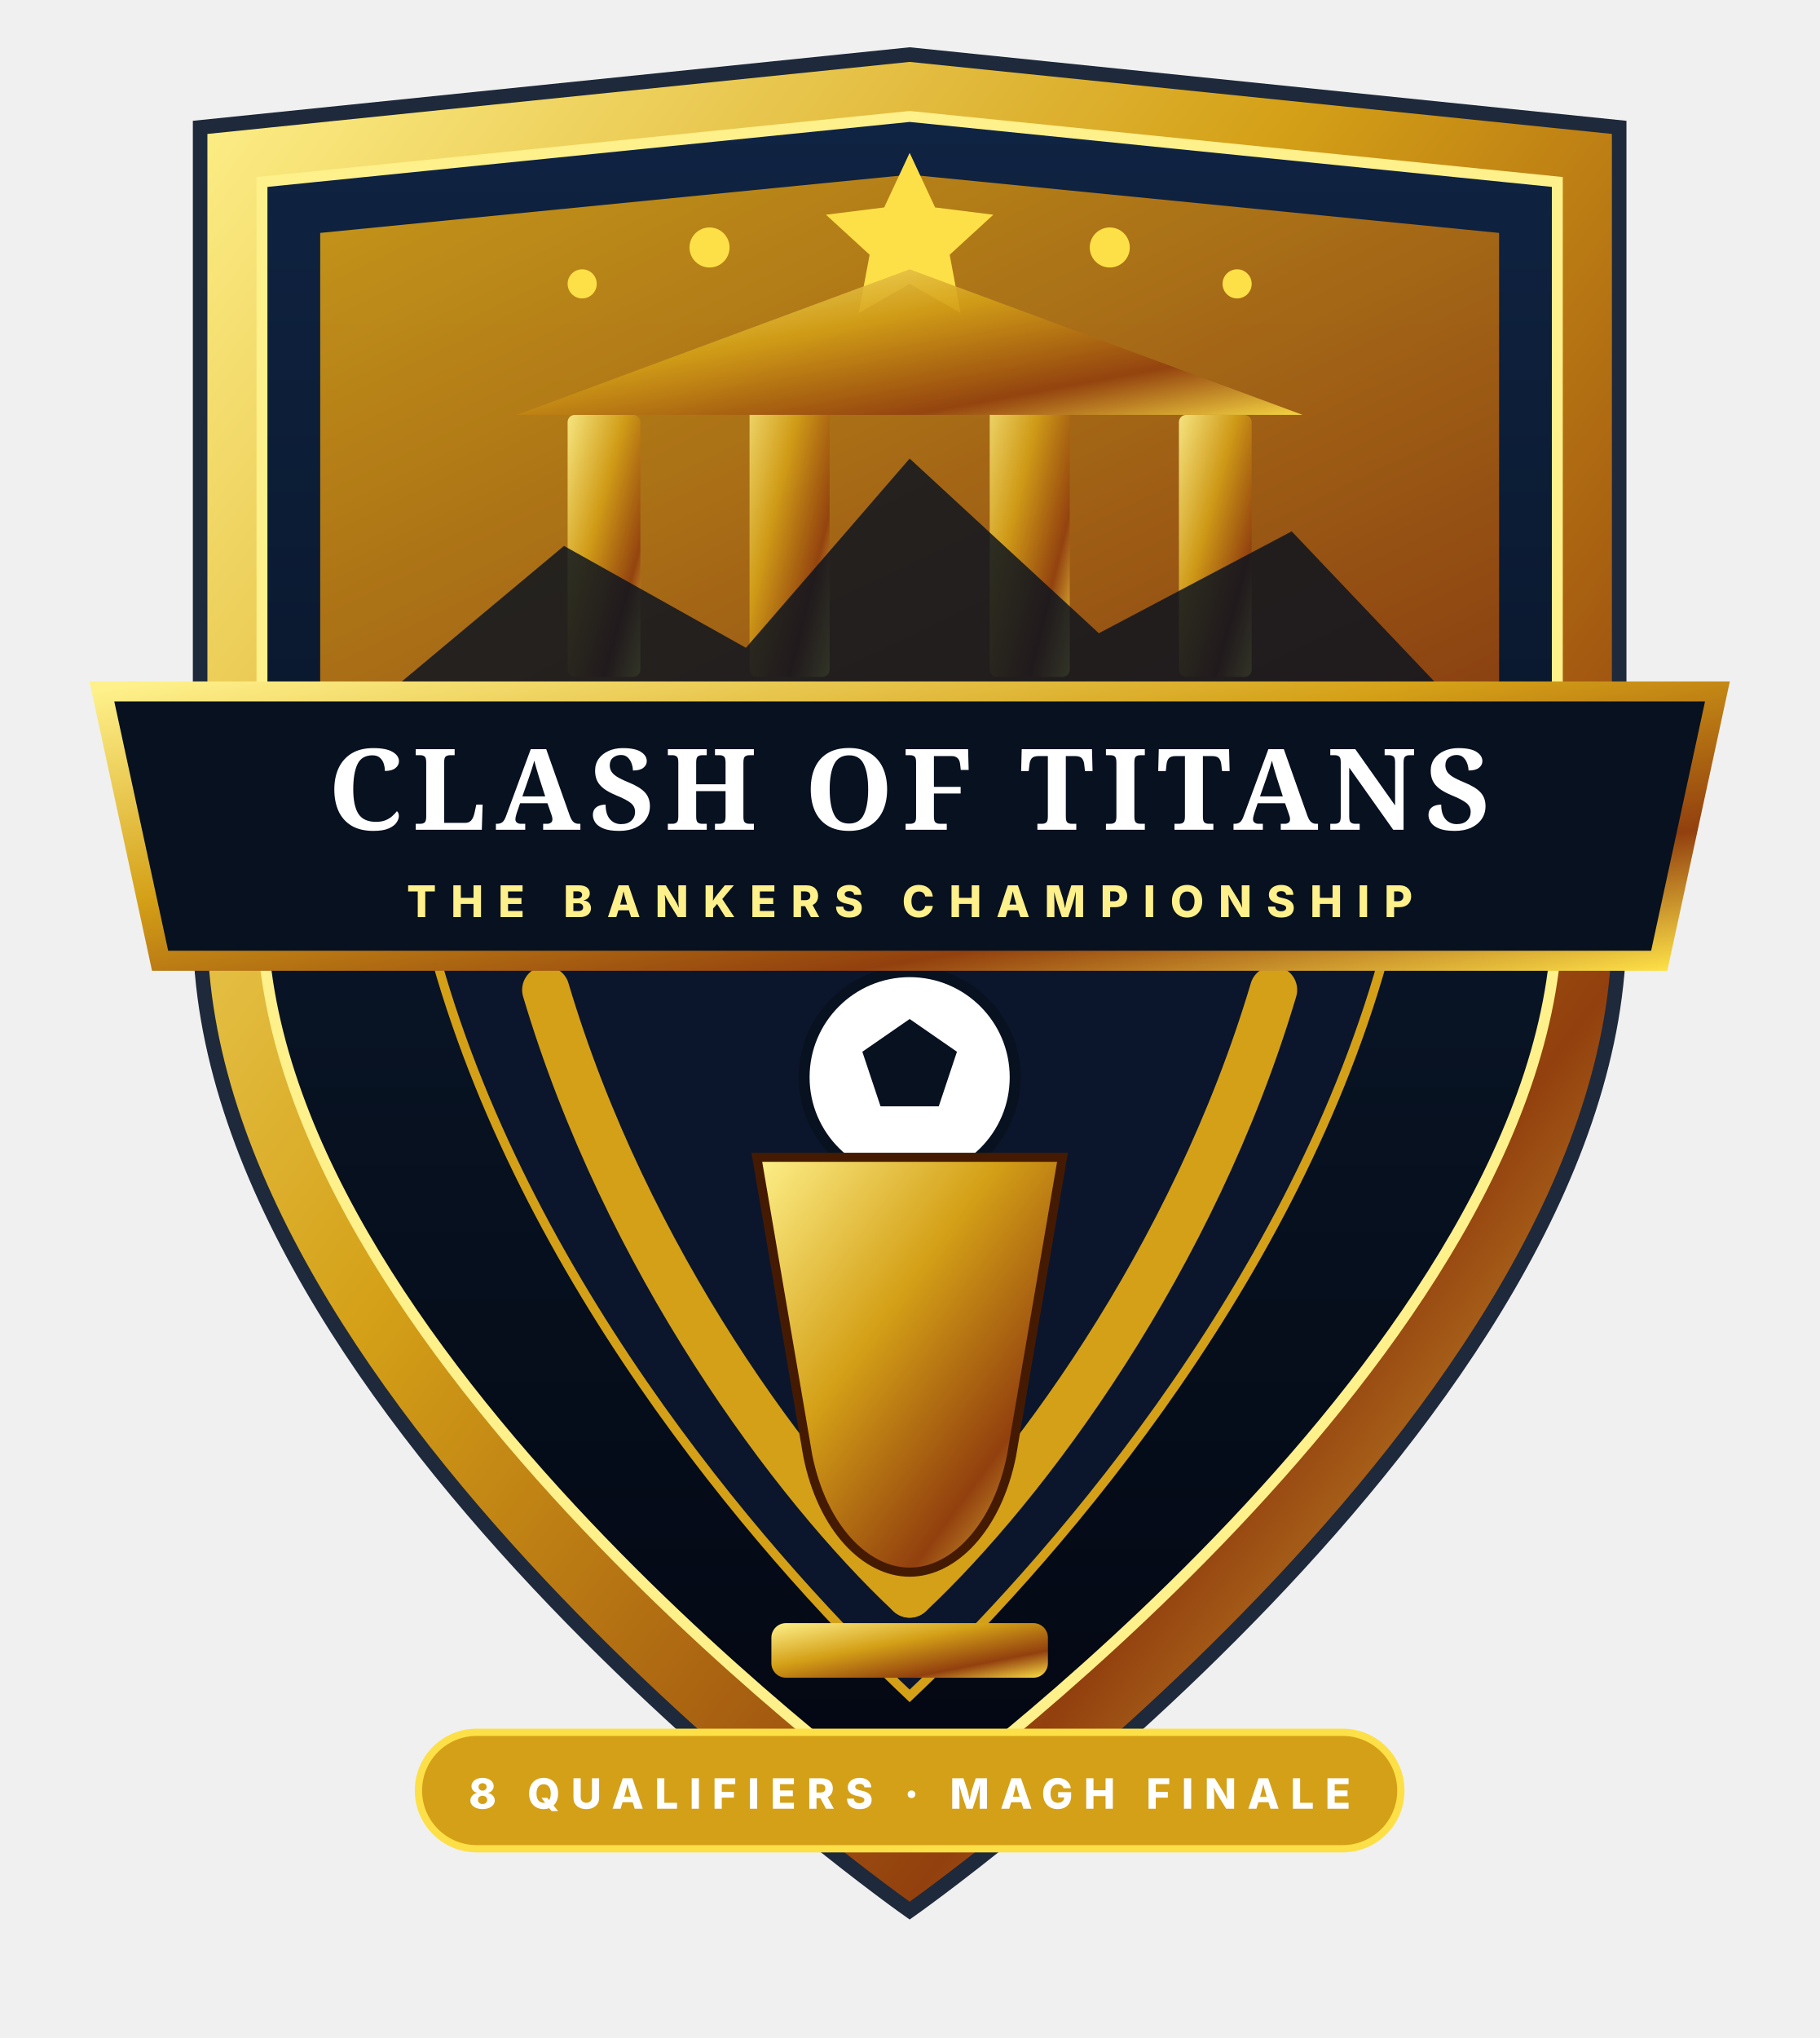
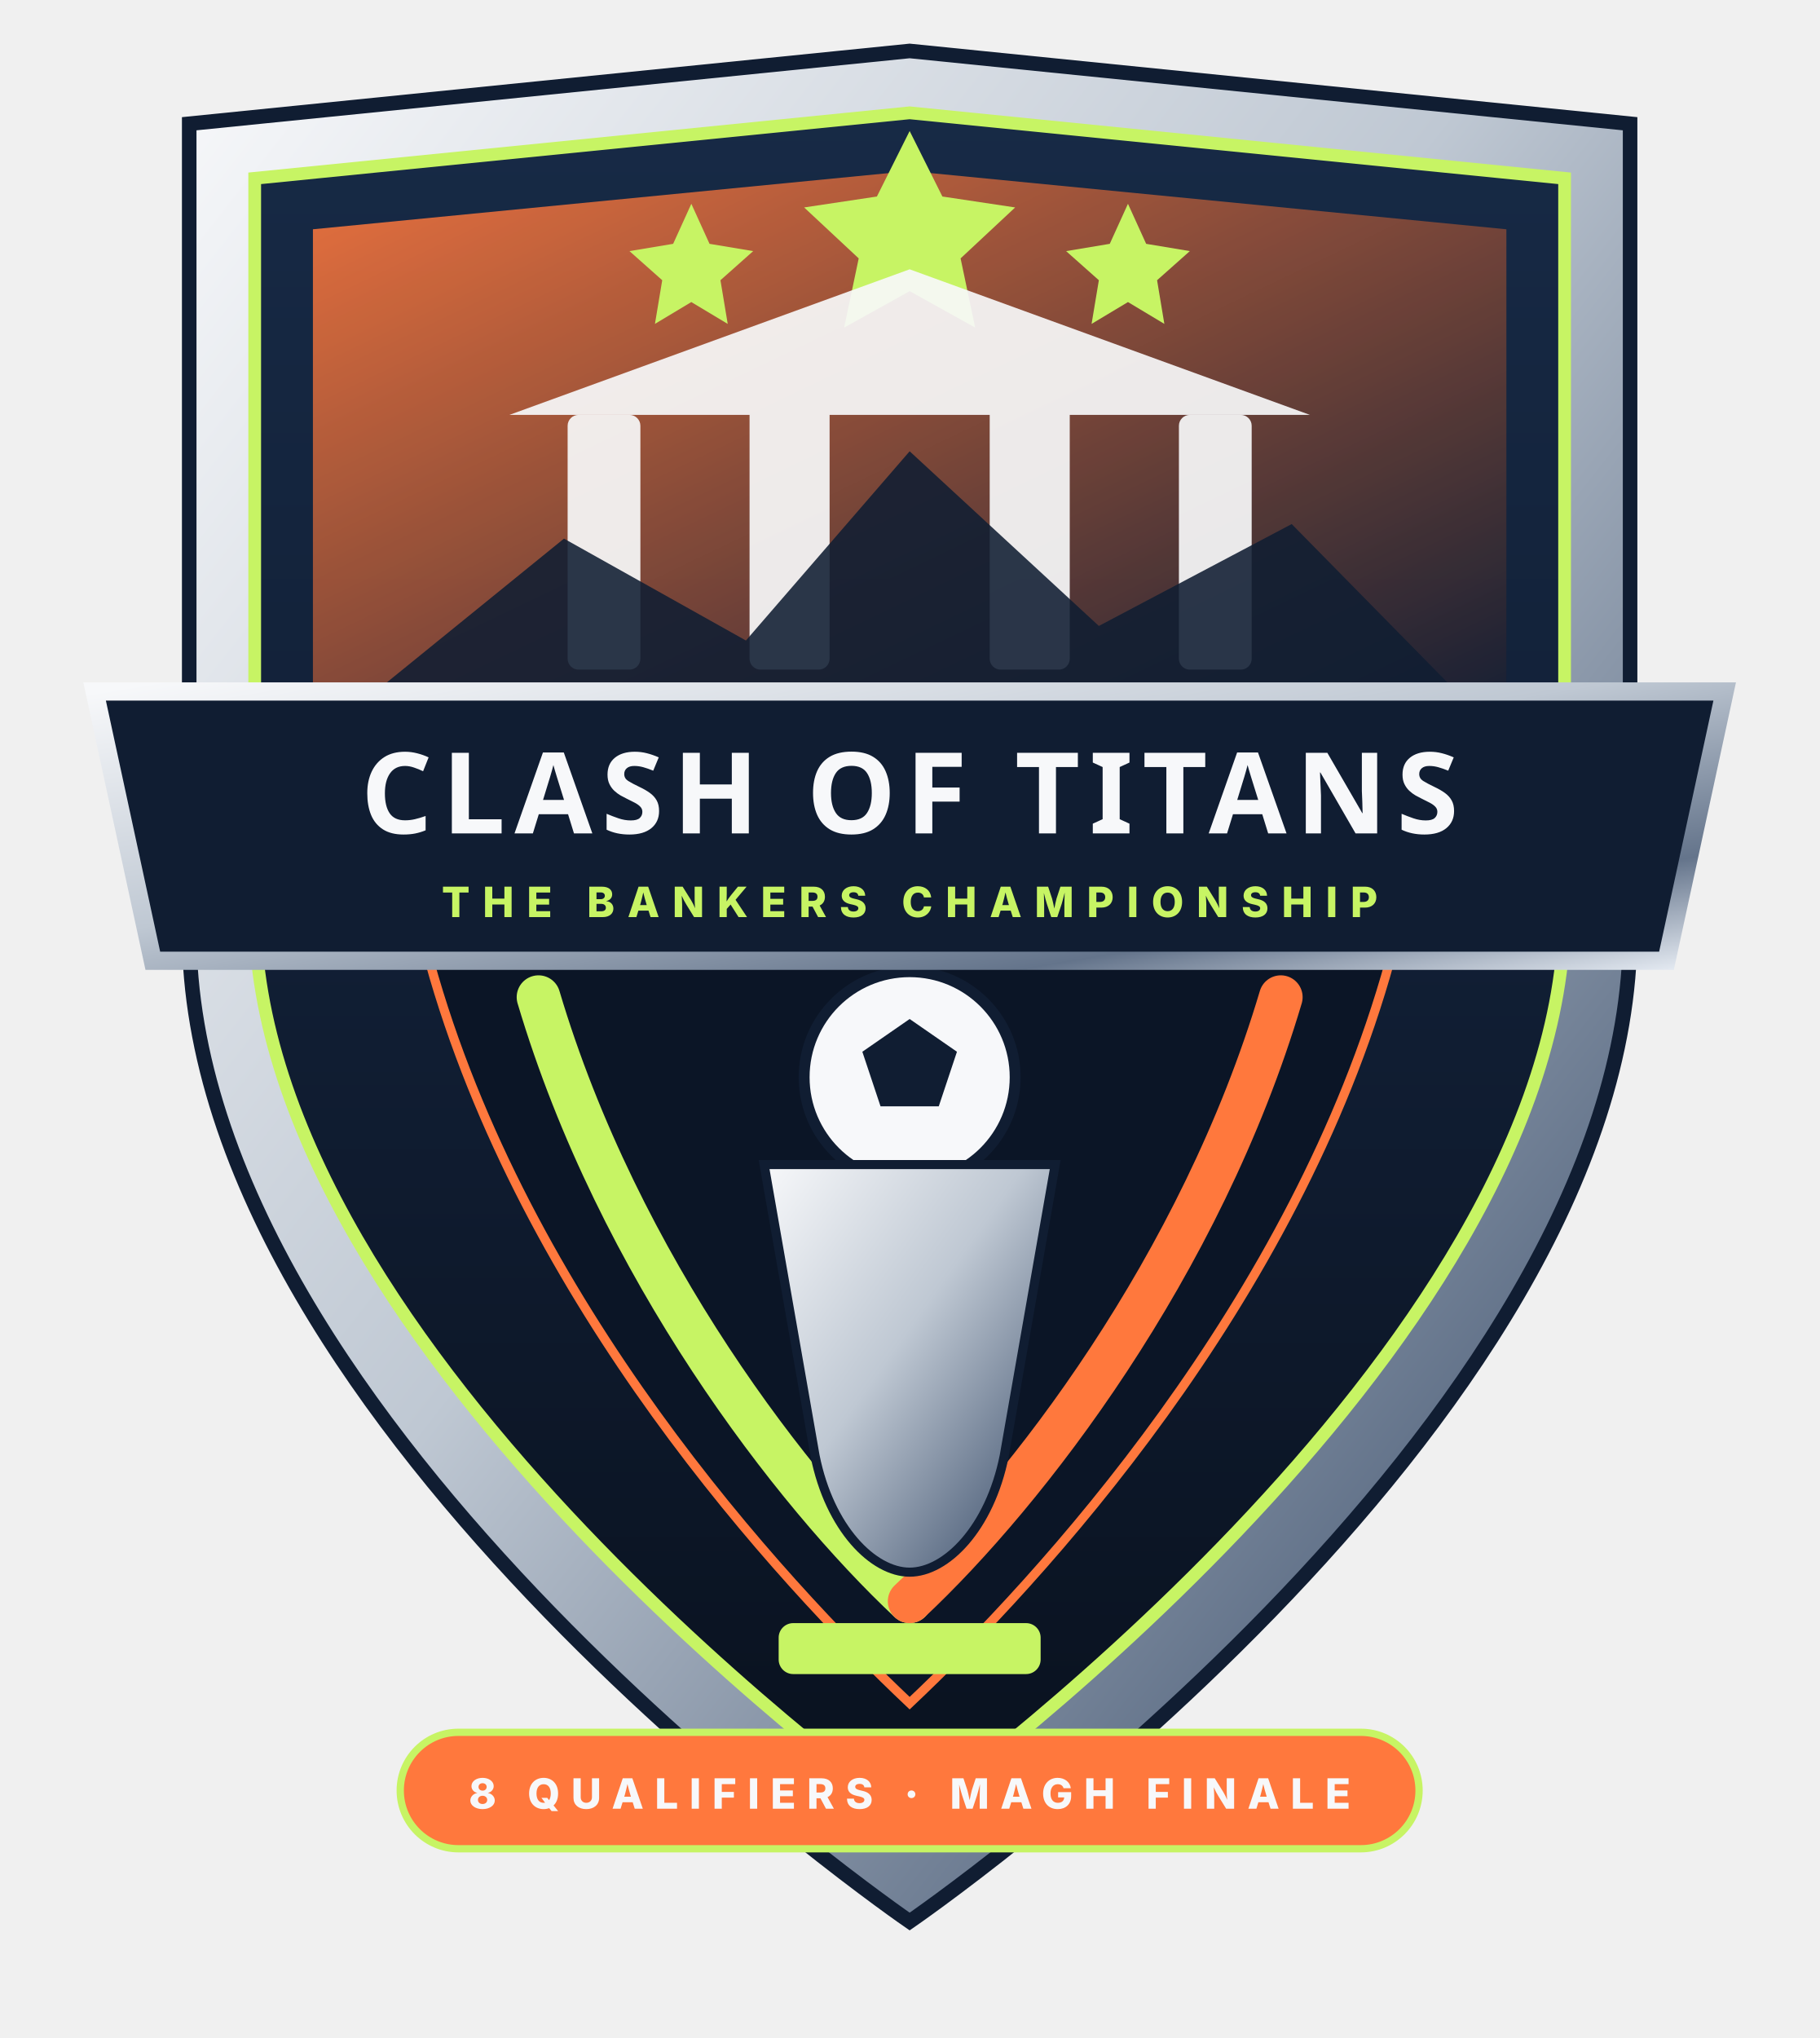
<svg xmlns="http://www.w3.org/2000/svg" viewBox="0 0 500 560" width="500" height="560">
  <defs>
-     <linearGradient id="rim_clash" x1="0" y1="0" x2="1" y2="1">
-       <stop offset="0%" stop-color="#FEF08A" />
-       <stop offset="40%" stop-color="#D4A017" />
-       <stop offset="75%" stop-color="#92400E" />
-       <stop offset="100%" stop-color="#FDE047" />
+     <linearGradient id="ti_clash" x1="0" y1="0" x2="1" y2="1">
+       <stop offset="0%" stop-color="#F7F8FA" />
+       <stop offset="45%" stop-color="#BFC8D3" />
+       <stop offset="80%" stop-color="#64748B" />
+       <stop offset="100%" stop-color="#E2E8F0" />
    </linearGradient>
-     <linearGradient id="shield_clash" x1="0" y1="0" x2="0" y2="1">
-       <stop offset="0%" stop-color="#0F2342" />
-       <stop offset="60%" stop-color="#071120" />
-       <stop offset="100%" stop-color="#030712" />
+     <linearGradient id="navy_clash" x1="0" y1="0" x2="0" y2="1">
+       <stop offset="0%" stop-color="#172A46" />
+       <stop offset="55%" stop-color="#101D32" />
+       <stop offset="100%" stop-color="#09111E" />
    </linearGradient>
-     <linearGradient id="accent_clash" x1="0" y1="0" x2="1" y2="1">
-       <stop offset="0%" stop-color="#D4A017" />
-       <stop offset="100%" stop-color="#92400E" />
+     <linearGradient id="acc_clash" x1="0" y1="0" x2="1" y2="1">
+       <stop offset="0%" stop-color="#FF783D" />
+       <stop offset="100%" stop-color="#101D32" />
    </linearGradient>
  </defs>
-   <path d="M55 35 L250 15 L445 35 L445 255 C445 388 250 525 250 525 C250 525 55 388 55 255 Z" fill="url(#rim_clash)" stroke="#1E293B" stroke-width="4" />
-   <path d="M72 50 L250 32 L428 50 L428 250 C428 370 250 498 250 498 C250 498 72 370 72 250 Z" fill="url(#shield_clash)" stroke="#FEF08A" stroke-width="3" />
-   <path d="M88 64 L250 48 L412 64 L412 206 L88 206 Z" fill="url(#accent_clash)" opacity="0.92" />
-   <g fill="#FDE047">
-     <polygon points="250,42 257,57 273,59 261,70 264,86 250,78 236,86 239,70 227,59 243,57" />
-     <circle cx="195" cy="68" r="5.5" />
-     <circle cx="160" cy="78" r="4" />
-     <circle cx="305" cy="68" r="5.5" />
-     <circle cx="340" cy="78" r="4" />
+   <path d="M52 34 L250 14 L448 34 L448 256 C448 392 250 528 250 528 C250 528 52 392 52 256 Z" fill="url(#ti_clash)" stroke="#101D32" stroke-width="4" />
+   <path d="M70 49 L250 31 L430 49 L430 250 C430 372 250 500 250 500 C250 500 70 372 70 250 Z" fill="url(#navy_clash)" stroke="#C7F464" stroke-width="3.5" />
+   <path d="M86 63 L250 47 L414 63 L414 204 L86 204 Z" fill="url(#acc_clash)" opacity="0.9" />
+   <g fill="#C7F464">
+     <polygon points="250,36 259,54 279,57 264,71 268,90 250,80 232,90 236,71 221,57 241,54" />
+     <polygon points="190,56 195,67 207,69 198,77 200,89 190,83 180,89 182,77 173,69 185,67" />
+     <polygon points="310,56 315,67 327,69 318,77 320,89 310,83 300,89 302,77 293,69 305,67" />
  </g>
-   <g fill="url(#rim_clash)" opacity="0.9">
-     <rect x="156" y="114" width="20" height="72" rx="2" />
-     <rect x="206" y="96" width="22" height="90" rx="2" />
-     <rect x="272" y="96" width="22" height="90" rx="2" />
-     <rect x="324" y="114" width="20" height="72" rx="2" />
-     <polygon points="142,114 250,74 358,114" />
+   <g fill="#F7F8FA" opacity="0.92">
+     <rect x="156" y="114" width="20" height="70" rx="3" />
+     <rect x="206" y="96" width="22" height="88" rx="3" />
+     <rect x="272" y="96" width="22" height="88" rx="3" />
+     <rect x="324" y="114" width="20" height="70" rx="3" />
+     <polygon points="140,114 250,74 360,114" />
  </g>
-   <polygon points="88,206 155,150 205,178 250,126 302,174 355,146 412,206" fill="#071120" opacity="0.82" />
-   <path d="M120 264 C146 356 214 432 250 466 C286 432 354 356 380 264 Z" fill="#0B162C" stroke="#D4A017" stroke-width="2.5" />
-   <path d="M150 272 C172 346 218 408 250 438" fill="none" stroke="#D4A017" stroke-width="13" stroke-linecap="round" />
-   <path d="M350 272 C328 346 282 408 250 438" fill="none" stroke="#D4A017" stroke-width="13" stroke-linecap="round" />
-   <circle cx="250" cy="296" r="29" fill="#FFFFFF" stroke="#071120" stroke-width="3" />
-   <polygon points="250,280 263,289 258,304 242,304 237,289" fill="#071120" />
-   <path d="M208 318 H292 L278 400 C274 420 262 432 250 432 C238 432 226 420 222 400 Z" fill="url(#rim_clash)" stroke="#451A03" stroke-width="2.5" />
-   <rect x="212" y="446" width="76" height="15" rx="4" fill="url(#rim_clash)" />
-   <path d="M28 190 L472 190 L456 264 L44 264 Z" fill="#071120" stroke="url(#rim_clash)" stroke-width="5.5" />
-   <text x="250" y="228" font-family="'Outfit', 'Georgia', serif" font-size="31" font-weight="900" fill="#FFFFFF" text-anchor="middle" letter-spacing="2.5">CLASH OF TITANS</text>
-   <text x="250" y="252" font-family="'Inter', 'Arial', sans-serif" font-size="12" font-weight="800" fill="#FEF08A" text-anchor="middle" letter-spacing="4">THE BANKERS CHAMPIONSHIP</text>
-   <rect x="115" y="476" width="270" height="32" rx="16" fill="#D4A017" stroke="#FDE047" stroke-width="2" />
-   <text x="250" y="497" font-family="'Inter', 'Arial', sans-serif" font-size="11.5" font-weight="800" fill="#FFFFFF" text-anchor="middle" letter-spacing="3">8 QUALIFIERS · MAGH FINALE</text>
+   <polygon points="86,204 155,148 205,176 250,124 302,172 355,144 414,204" fill="#101D32" opacity="0.88" />
+   <path d="M118 264 C144 358 214 434 250 468 C286 434 356 358 382 264 Z" fill="#0B1526" stroke="#FF783D" stroke-width="2.5" />
+   <path d="M148 274 C170 348 218 410 250 440" fill="none" stroke="#C7F464" stroke-width="12" stroke-linecap="round" />
+   <path d="M352 274 C330 348 282 410 250 440" fill="none" stroke="#FF783D" stroke-width="12" stroke-linecap="round" />
+   <circle cx="250" cy="296" r="29" fill="#F7F8FA" stroke="#101D32" stroke-width="3" />
+   <polygon points="250,280 263,289 258,304 242,304 237,289" fill="#101D32" />
+   <path d="M210 320 H290 L276 400 C272 420 260 432 250 432 C240 432 228 420 224 400 Z" fill="url(#ti_clash)" stroke="#101D32" stroke-width="2.5" />
+   <rect x="214" y="446" width="72" height="14" rx="4" fill="#C7F464" />
+   <path d="M26 190 L474 190 L458 264 L42 264 Z" fill="#101D32" stroke="url(#ti_clash)" stroke-width="5" />
+   <text x="250" y="229" font-family="'Space Grotesk', 'Arial Black', sans-serif" font-size="31" font-weight="800" fill="#F7F8FA" text-anchor="middle" letter-spacing="2.5">CLASH OF TITANS</text>
+   <text x="250" y="252" font-family="'Plus Jakarta Sans', 'Inter', sans-serif" font-size="11.5" font-weight="800" fill="#C7F464" text-anchor="middle" letter-spacing="3.5">THE BANKERS CHAMPIONSHIP</text>
+   <rect x="110" y="476" width="280" height="32" rx="16" fill="#FF783D" stroke="#C7F464" stroke-width="2" />
+   <text x="250" y="497" font-family="'Space Grotesk', 'Inter', sans-serif" font-size="11.5" font-weight="800" fill="#F7F8FA" text-anchor="middle" letter-spacing="3">8 QUALIFIERS · MAGH FINALE</text>
</svg>
